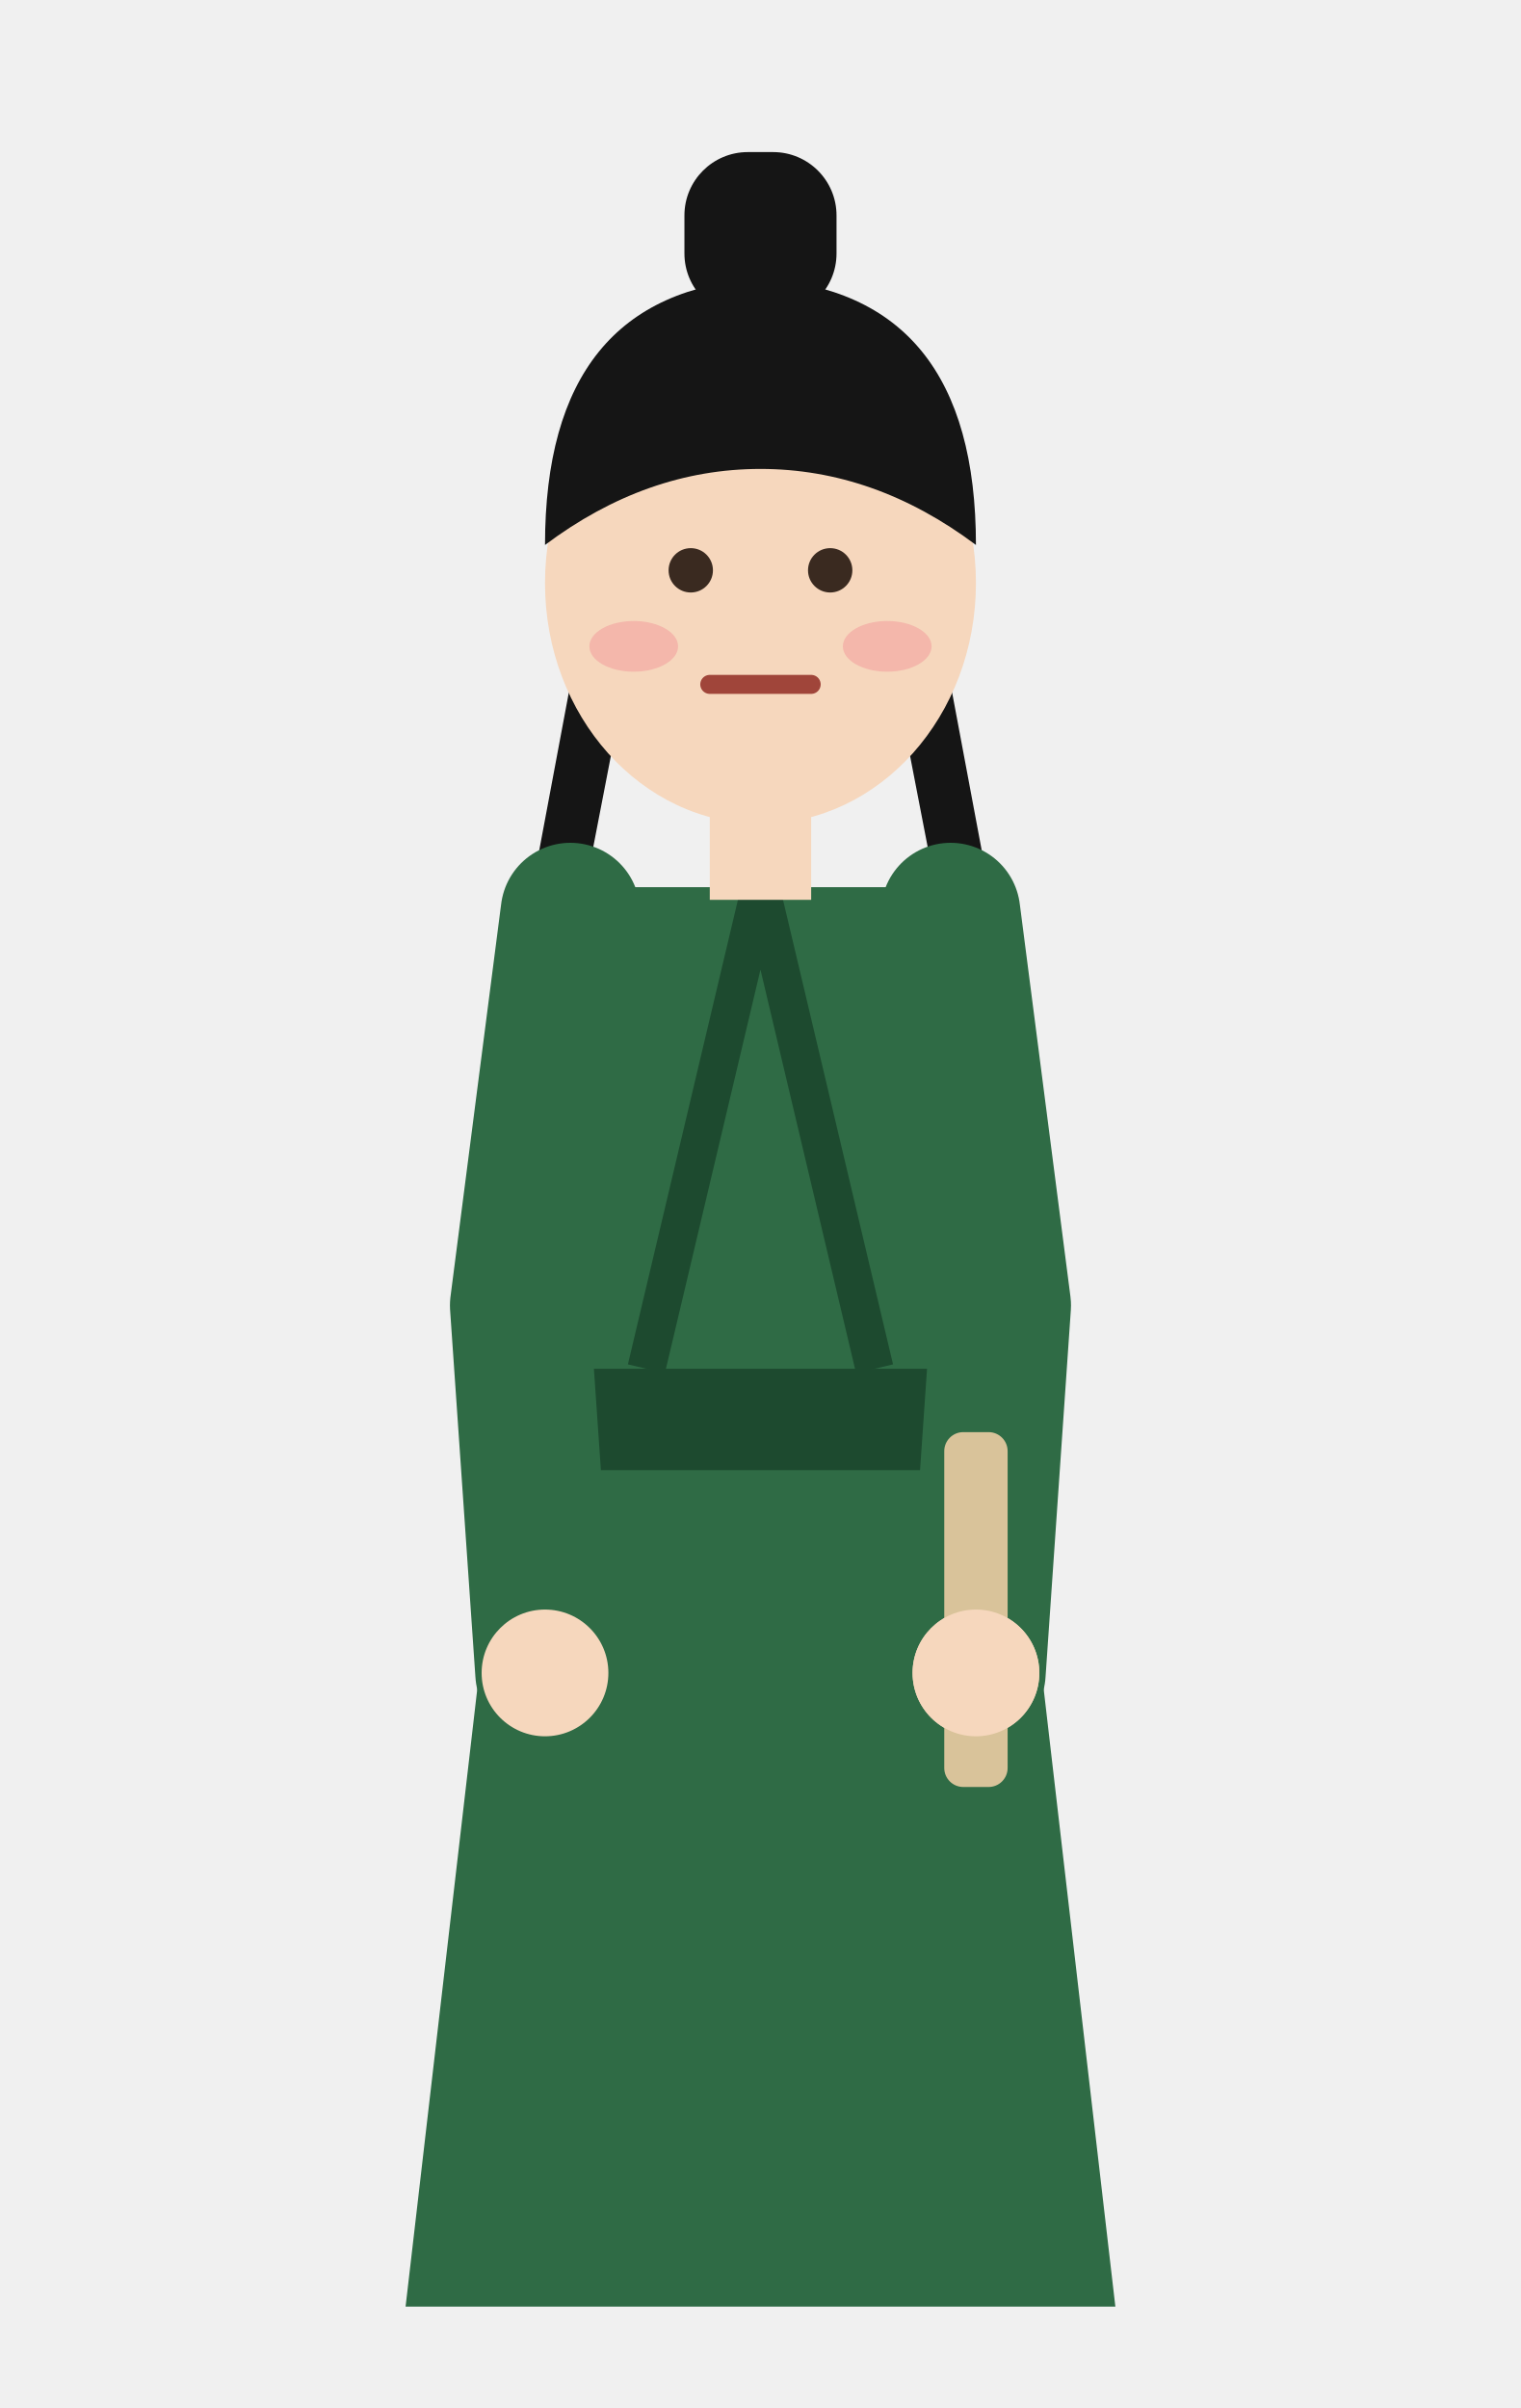
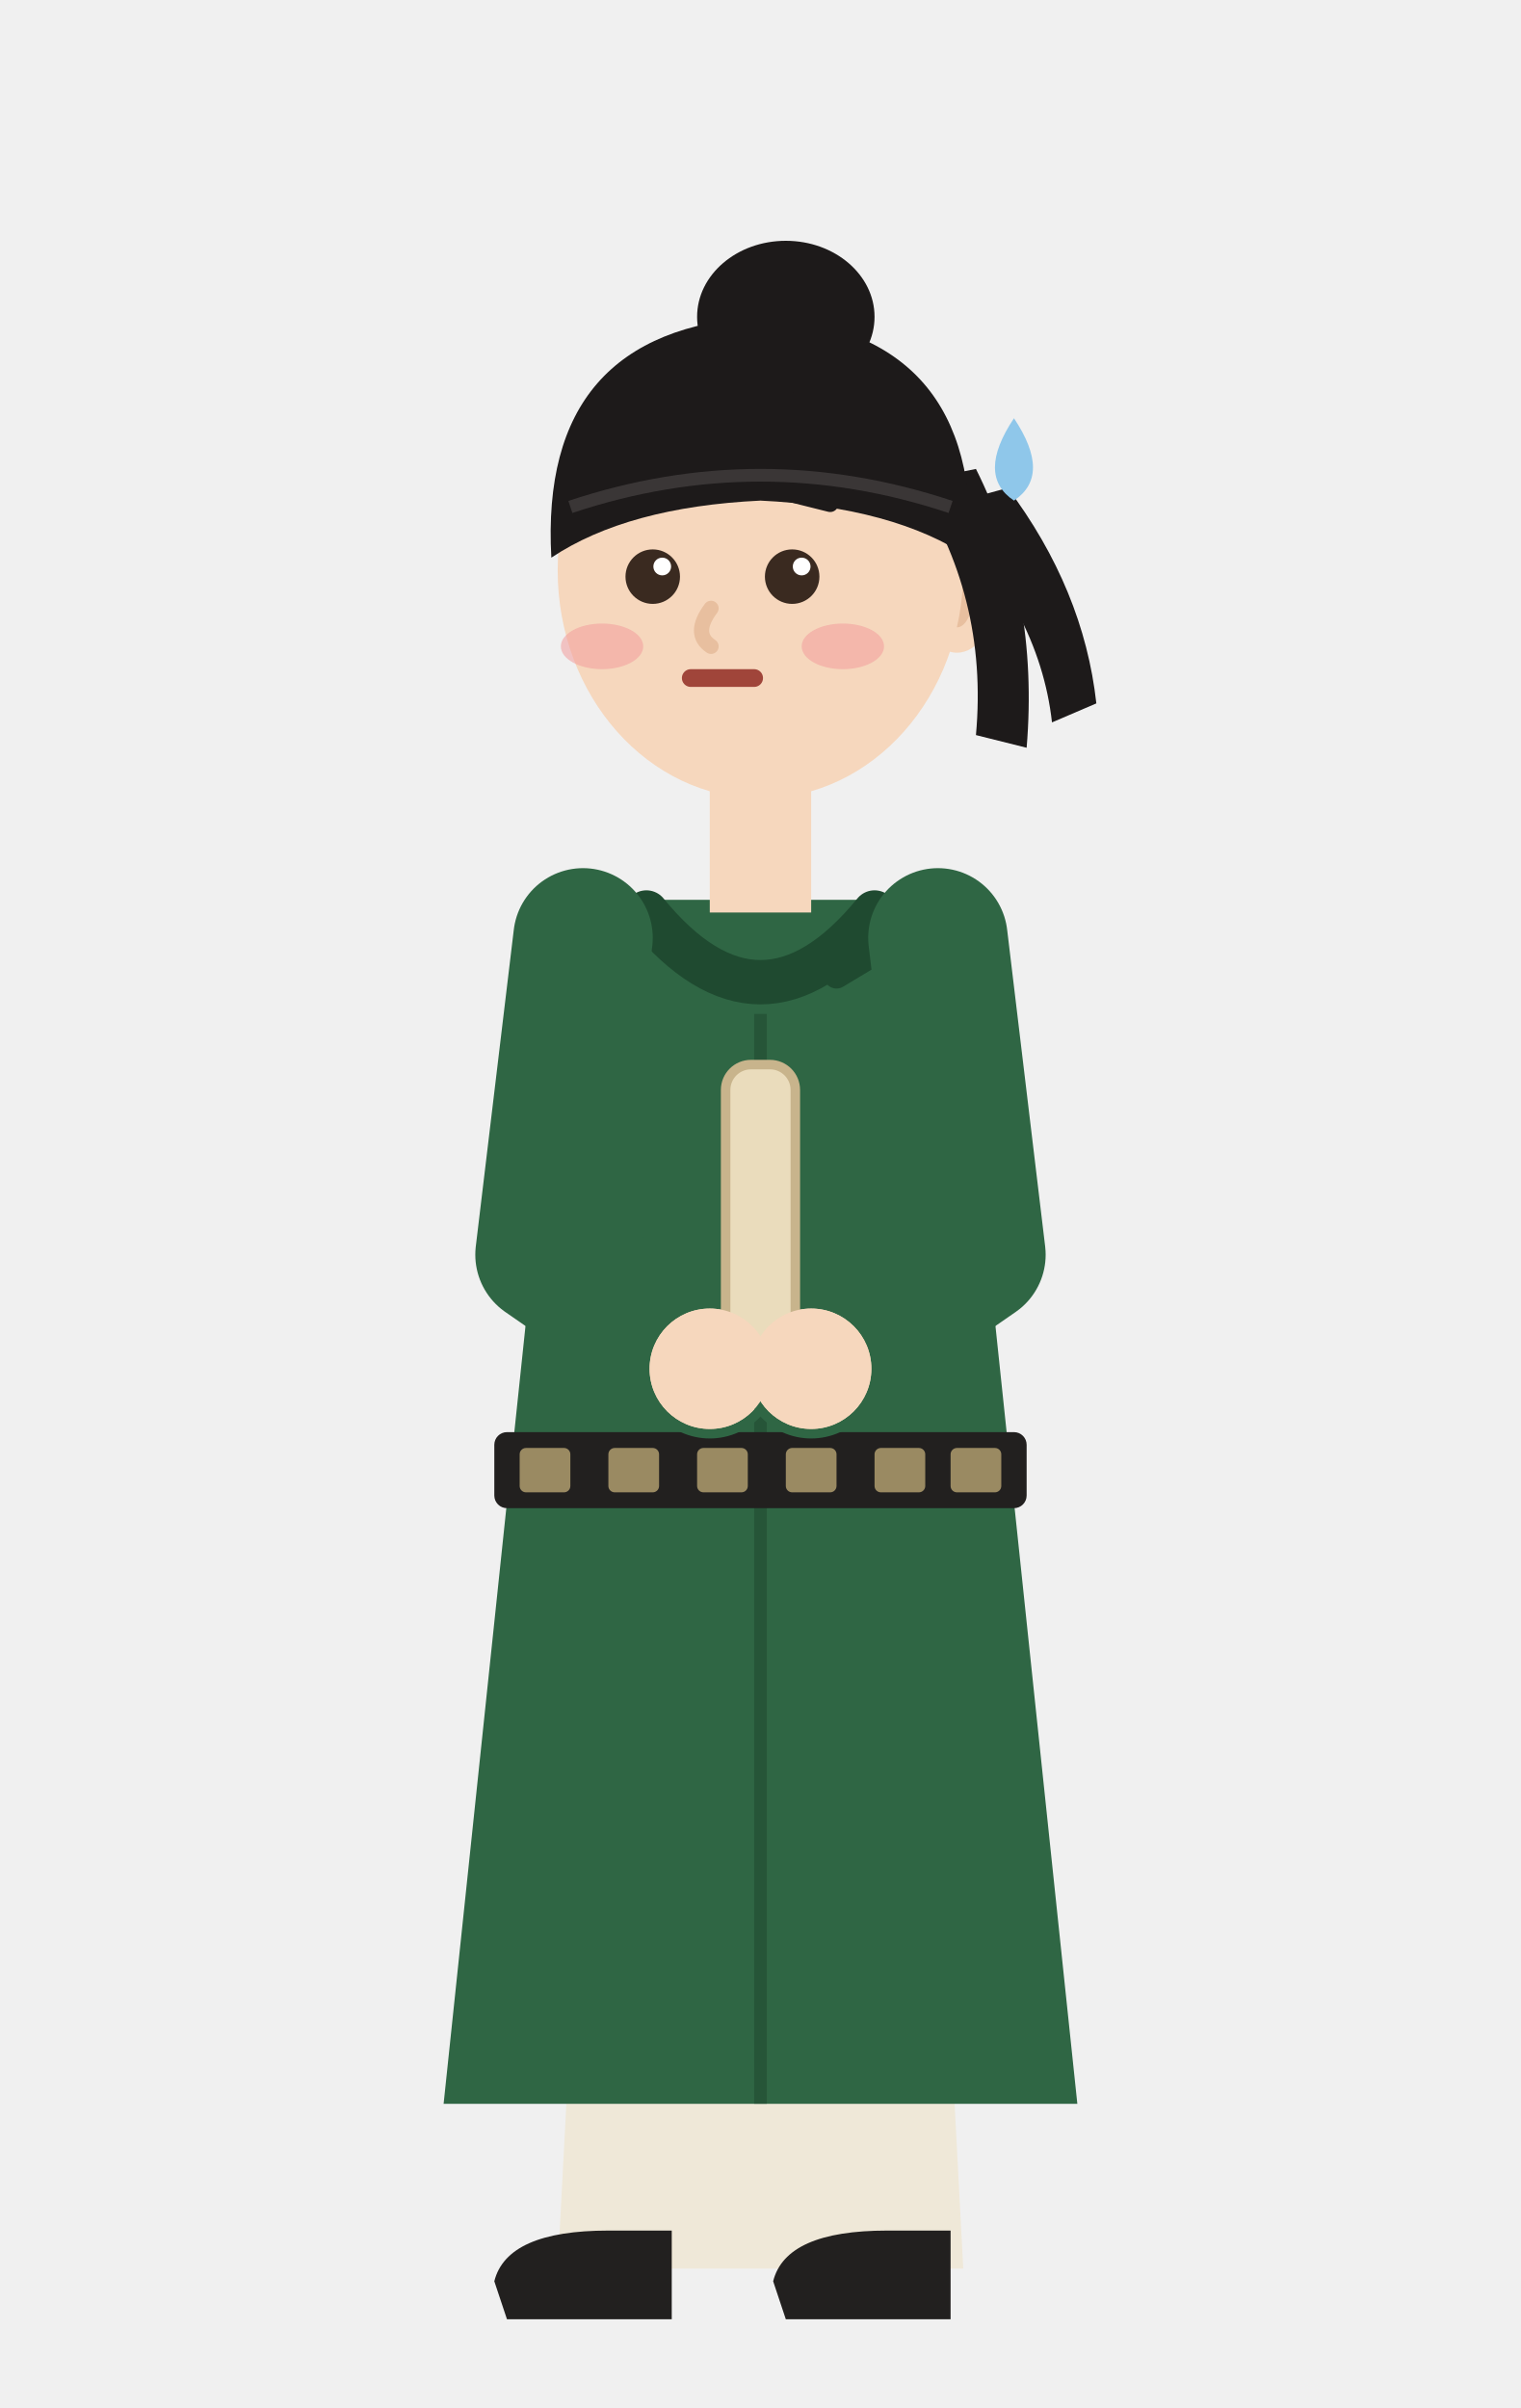
<svg xmlns="http://www.w3.org/2000/svg" width="240" height="380" viewBox="0 -20 240 380">
-   <path d="M96 56 l-12 64 l8 2 l12 -62 z M144 56 l12 64 l-8 2 l-12 -62 z" fill="#151515" />
-   <path d="M90 120 L150 120 L176 344 L64 344 Z" fill="#2f6b45" />
-   <path d="M120 120 L102 196 M120 120 L138 196" stroke="#1d4a2f" stroke-width="6" fill="none" />
-   <rect x="76" y="196" width="88" height="16" fill="#1d4a2f" />
-   <rect x="112" y="100" width="16" height="22" fill="#f6d7bd" />
-   <ellipse cx="120" cy="72" rx="34" ry="38" fill="#f6d7bd" />
-   <path d="M88 60 q4 -28 32 -30 q28 2 32 30 q-16 -8 -32 -8 q-16 0 -32 8 z" fill="#2b2118" />
-   <path d="M86 66 q0 -40 34 -42 q34 2 34 42 q-16 -12 -34 -12 q-18 0 -34 12 z" fill="#151515" />
-   <rect x="108" y="4" width="24" height="26" rx="10" fill="#151515" />
-   <circle cx="109" cy="70" r="3.5" fill="#3a2a20" />
-   <circle cx="131" cy="70" r="3.5" fill="#3a2a20" />
-   <path d="M112 88 h16" stroke="#a0453a" stroke-width="3" stroke-linecap="round" />
-   <ellipse cx="100" cy="82" rx="7" ry="4" fill="#f29c9c" opacity=".55" />
-   <ellipse cx="140" cy="82" rx="7" ry="4" fill="#f29c9c" opacity=".55" />
-   <polyline points="90,124 82,186 86,244" fill="none" stroke="#2f6b45" stroke-width="22" stroke-linecap="round" stroke-linejoin="round" />
-   <circle cx="86" cy="244" r="10" fill="#f6d7bd" />
-   <polyline points="150,124 158,186 154,244" fill="none" stroke="#2f6b45" stroke-width="22" stroke-linecap="round" stroke-linejoin="round" />
-   <circle cx="154" cy="244" r="10" fill="#f6d7bd" />
-   <rect x="149" y="206" width="10" height="56" rx="3" fill="#d9c39a" />
-   <circle cx="154" cy="244" r="10" fill="#f6d7bd" />
+   <path d="M90 300 L88 338 L152 338 L150 300 Z" fill="#efe8d8" />
+   <path d="M78 340 q2 -8 18 -8 h10 v14 h-26 z M122 340 q2 -8 18 -8 h10 v14 h-26 z" fill="#22201f" />
+   <path d="M90 122 L150 122 L170 312 L70 312 Z" fill="#2f6644" />
+   <path d="M120 140 V312" stroke="#1f4a30" stroke-width="2" opacity=".6" />
+   <path d="M102 124 Q120 146 138 124" stroke="#1f4a30" stroke-width="7" fill="none" stroke-linecap="round" />
+   <path d="M132 134 l10 -6" stroke="#1f4a30" stroke-width="4" stroke-linecap="round" />
+   <rect x="78" y="206" width="84" height="12" rx="2" fill="#22201f" />
+   <rect x="82" y="208.5" width="8" height="7" rx="1" fill="#9a8a62" />
+   <rect x="96" y="208.5" width="8" height="7" rx="1" fill="#9a8a62" />
+   <rect x="110" y="208.5" width="8" height="7" rx="1" fill="#9a8a62" />
+   <rect x="124" y="208.5" width="8" height="7" rx="1" fill="#9a8a62" />
+   <rect x="138" y="208.5" width="8" height="7" rx="1" fill="#9a8a62" />
+   <rect x="150" y="208.5" width="8" height="7" rx="1" fill="#9a8a62" />
+   <rect x="112" y="100" width="16" height="24" fill="#f6d7bd" />
+   <ellipse cx="151" cy="74" rx="6" ry="9" fill="#f6d7bd" />
+   <ellipse cx="151" cy="74" rx="2.5" ry="5" fill="#e8bf9f" />
+   <ellipse cx="120" cy="70" rx="32" ry="36" fill="#f6d7bd" />
+   <path d="M112.2 76 q-3 4 0 6" fill="none" stroke="#e8bf9f" stroke-width="2.4" stroke-linecap="round" />
+   <circle cx="103" cy="71" r="4.3" fill="#3a2a20" />
+   <circle cx="104.5" cy="69.4" r="1.4" fill="#fff" />
+   <circle cx="125" cy="71" r="4.3" fill="#3a2a20" />
+   <circle cx="126.5" cy="69.4" r="1.4" fill="#fff" />
+   <path d="M97 59.5 L109 56.5" stroke="#1d1a1a" stroke-width="2.6" stroke-linecap="round" />
+   <path d="M119 56.5 L131 59.5" stroke="#1d1a1a" stroke-width="2.6" stroke-linecap="round" />
+   <path d="M109 87 h10" stroke="#a0453a" stroke-width="2.8" stroke-linecap="round" />
+   <ellipse cx="95" cy="82" rx="6.5" ry="3.6" fill="#f29c9c" opacity="0.55" />
+   <ellipse cx="133" cy="82" rx="6.5" ry="3.6" fill="#f29c9c" opacity="0.55" />
+   <path d="M144 56 q12 18 10 40 l8 2 q2 -24 -8 -44 z" fill="#1d1a1a" />
+   <path d="M148 60 q16 16 18 34 l7 -3 q-2 -18 -14 -34 z" fill="#1d1a1a" />
+   <path d="M87 68 q-2 -36 33 -38 q35 2 33 38 q-12 -8 -33 -9 q-21 1 -33 9 z" fill="#1d1a1a" />
+   <ellipse cx="124" cy="30" rx="14" ry="12" fill="#1d1a1a" />
+   <path d="M90 60 q30 -10 60 0" stroke="#3a3636" stroke-width="2" fill="none" />
+   <polyline points="92,128 86,178 112,196" fill="none" stroke="#2f6644" stroke-width="22" stroke-linecap="round" stroke-linejoin="round" />
+   <circle cx="112" cy="196" r="9.5" fill="#f6d7bd" />
+   <polyline points="148,128 154,178 128,196" fill="none" stroke="#2f6644" stroke-width="22" stroke-linecap="round" stroke-linejoin="round" />
+   <circle cx="128" cy="196" r="9.5" fill="#f6d7bd" />
+   <g transform="rotate(0 120 192)">
+     <rect x="114.5" y="148" width="11" height="50" rx="4" fill="#eadcbc" />
+     <rect x="114.5" y="148" width="11" height="50" rx="4" fill="none" stroke="#c8b48c" stroke-width="1.5" />
+   </g>
+   <circle cx="112" cy="196" r="9.5" fill="#f6d7bd" />
+   <circle cx="128" cy="196" r="9.5" fill="#f6d7bd" />
+   <path d="M160 46 q6 9 0 13 q-6 -4 0 -13 z" fill="#8fc7ea" />
</svg>
